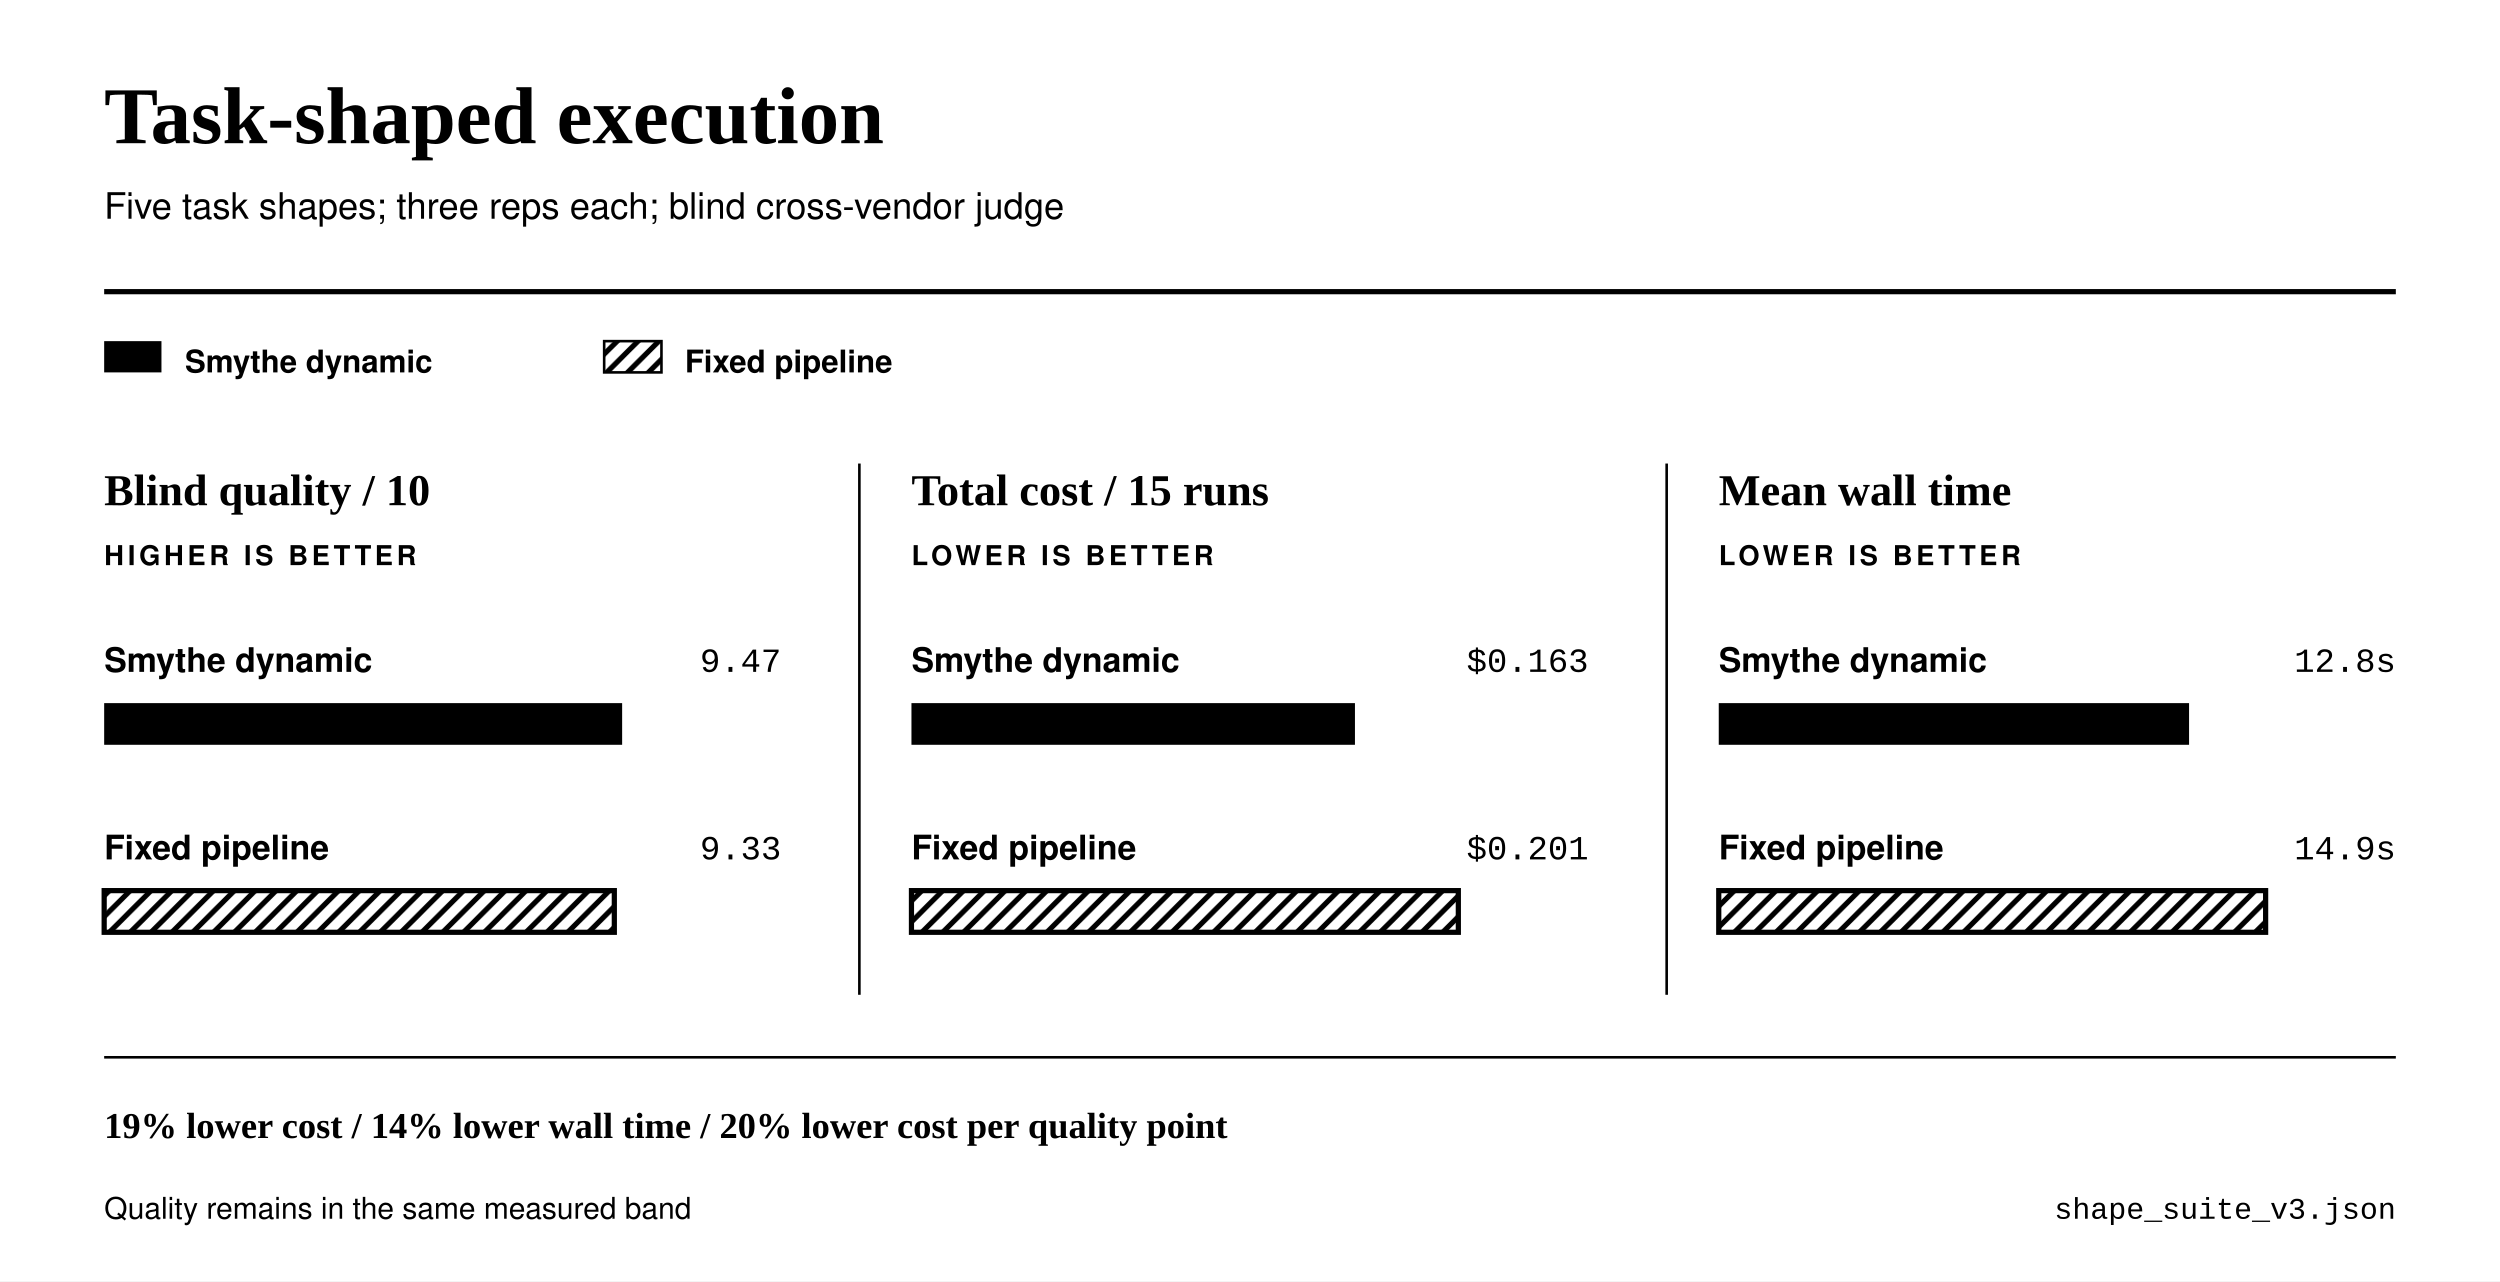
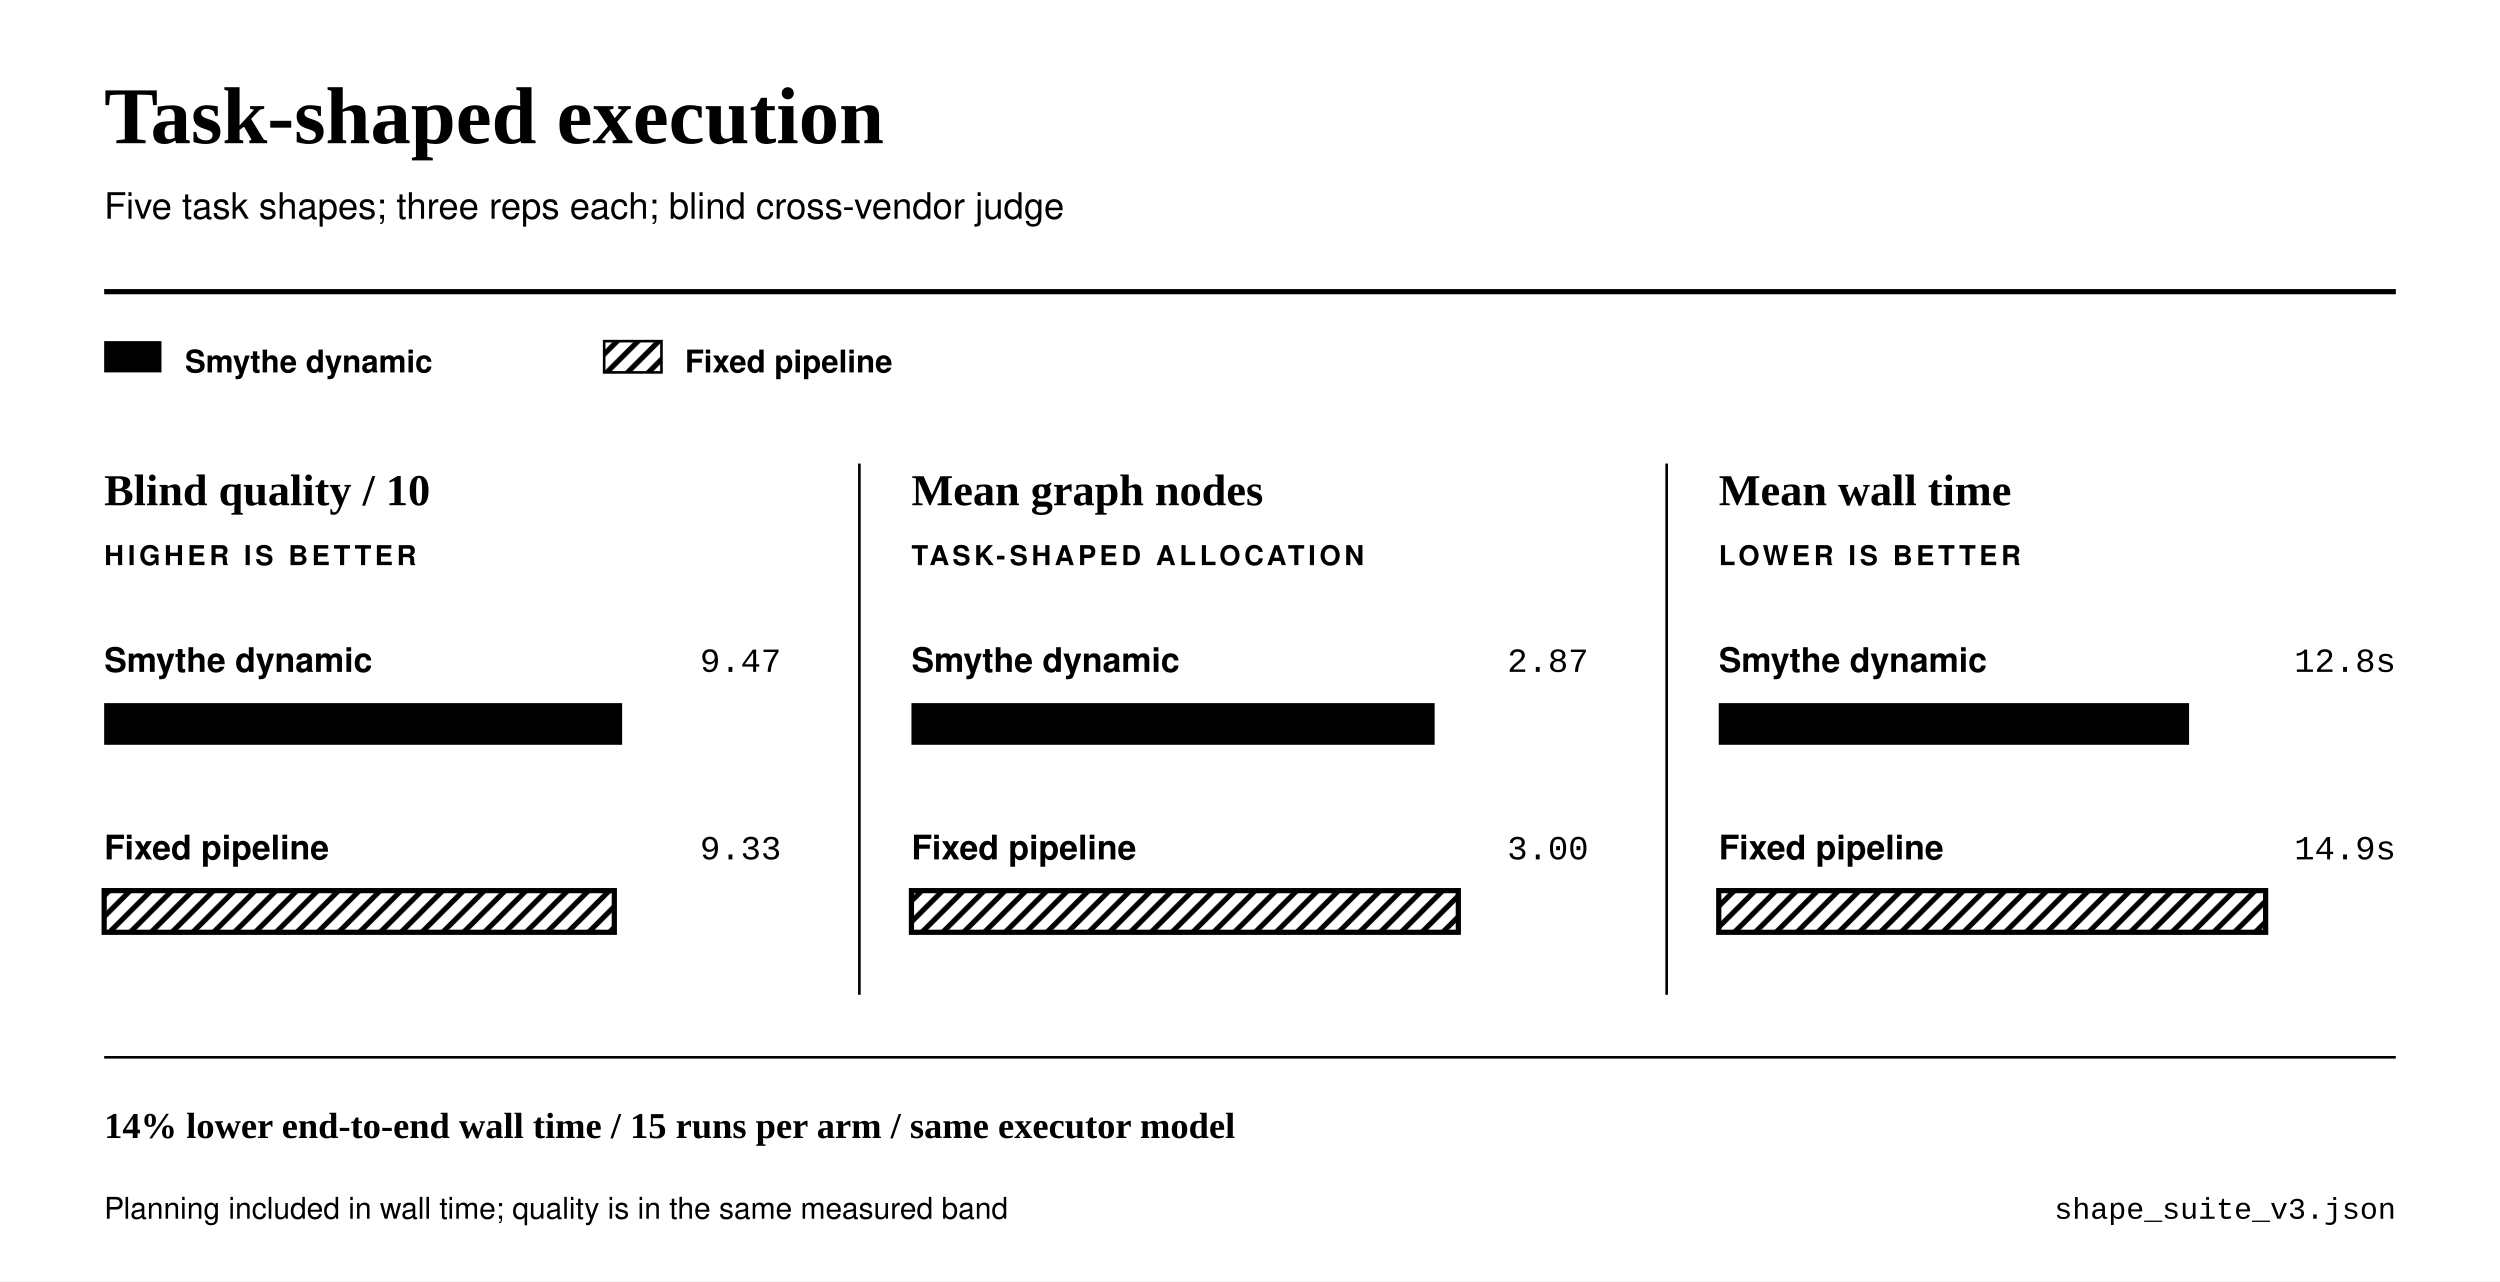
- <svg xmlns="http://www.w3.org/2000/svg" width="960" height="492" viewBox="0 0 960 492" role="img" aria-label="Task-shape benchmark. Smythe dynamic matches the fixed pipeline quality band with lower measured cost and wall time.">
+ <svg xmlns="http://www.w3.org/2000/svg" width="960" height="492" viewBox="0 0 960 492" role="img" aria-label="Task-shape benchmark. Smythe dynamic matches the fixed pipeline quality band with lower end-to-end wall time, including planning.">
  <rect width="960" height="492" fill="#ffffff" />
  <defs>
    <pattern id="hatch" width="8" height="8" patternUnits="userSpaceOnUse">
      <rect width="8" height="8" fill="#ffffff" />
      <path d="M-2 2L2-2M0 8L8 0M6 10L10 6" fill="none" stroke="#000000" stroke-width="2" />
    </pattern>
  </defs>
  <text x="40" y="55" font-family="Georgia,'Times New Roman',serif" font-size="31" fill="#000000" text-anchor="start" font-weight="700">Task-shaped execution</text>
  <text x="40" y="84" font-family="'Avenir Next',Avenir,'Helvetica Neue',Helvetica,sans-serif" font-size="14" fill="#000000" text-anchor="start" font-weight="normal">Five task shapes; three reps each; blind cross-vendor judge</text>
  <line x1="40" y1="112" x2="920" y2="112" stroke="#000000" stroke-width="2" />
  <rect x="40" y="131" width="22" height="12" fill="#000000" />
  <text x="71" y="143" font-family="'Avenir Next',Avenir,'Helvetica Neue',Helvetica,sans-serif" font-size="12" fill="#000000" text-anchor="start" font-weight="600">Smythe dynamic</text>
  <rect x="232" y="131" width="22" height="12" fill="url(#hatch)" stroke="#000000" />
  <text x="263" y="143" font-family="'Avenir Next',Avenir,'Helvetica Neue',Helvetica,sans-serif" font-size="12" fill="#000000" text-anchor="start" font-weight="600">Fixed pipeline</text>
  <text x="40" y="194" font-family="Georgia,'Times New Roman',serif" font-size="17" fill="#000000" text-anchor="start" font-weight="700">Blind quality / 10</text>
  <text x="40" y="217" font-family="'Avenir Next',Avenir,'Helvetica Neue',Helvetica,sans-serif" font-size="10.5" fill="#000000" text-anchor="start" font-weight="700" letter-spacing="1.4">HIGHER IS BETTER</text>
  <text x="40" y="258" font-family="'Avenir Next',Avenir,'Helvetica Neue',Helvetica,sans-serif" font-size="13" fill="#000000" text-anchor="start" font-weight="600">Smythe dynamic</text>
  <text x="300" y="258" font-family="'SFMono-Regular',Consolas,'Liberation Mono',monospace" font-size="13" fill="#000000" text-anchor="end" font-weight="normal">9.47</text>
  <rect x="40" y="270" width="198.9" height="16" fill="#000000" />
  <text x="40" y="330" font-family="'Avenir Next',Avenir,'Helvetica Neue',Helvetica,sans-serif" font-size="13" fill="#000000" text-anchor="start" font-weight="600">Fixed pipeline</text>
  <text x="300" y="330" font-family="'SFMono-Regular',Consolas,'Liberation Mono',monospace" font-size="13" fill="#000000" text-anchor="end" font-weight="normal">9.33</text>
  <rect x="40" y="342" width="195.9" height="16" fill="url(#hatch)" stroke="#000000" stroke-width="2" />
  <line x1="330" y1="178" x2="330" y2="382" stroke="#000000" />
-   <text x="350" y="194" font-family="Georgia,'Times New Roman',serif" font-size="17" fill="#000000" text-anchor="start" font-weight="700">Total cost / 15 runs</text>
-   <text x="350" y="217" font-family="'Avenir Next',Avenir,'Helvetica Neue',Helvetica,sans-serif" font-size="10.5" fill="#000000" text-anchor="start" font-weight="700" letter-spacing="1.4">LOWER IS BETTER</text>
+   <text x="350" y="194" font-family="Georgia,'Times New Roman',serif" font-size="17" fill="#000000" text-anchor="start" font-weight="700">Mean graph nodes</text>
+   <text x="350" y="217" font-family="'Avenir Next',Avenir,'Helvetica Neue',Helvetica,sans-serif" font-size="10.5" fill="#000000" text-anchor="start" font-weight="700" letter-spacing="1.4">TASK-SHAPED ALLOCATION</text>
  <text x="350" y="258" font-family="'Avenir Next',Avenir,'Helvetica Neue',Helvetica,sans-serif" font-size="13" fill="#000000" text-anchor="start" font-weight="600">Smythe dynamic</text>
-   <text x="610" y="258" font-family="'SFMono-Regular',Consolas,'Liberation Mono',monospace" font-size="13" fill="#000000" text-anchor="end" font-weight="normal">$0.163</text>
-   <rect x="350" y="270" width="170.3" height="16" fill="#000000" />
+   <text x="610" y="258" font-family="'SFMono-Regular',Consolas,'Liberation Mono',monospace" font-size="13" fill="#000000" text-anchor="end" font-weight="normal">2.87</text>
+   <rect x="350" y="270" width="200.9" height="16" fill="#000000" />
  <text x="350" y="330" font-family="'Avenir Next',Avenir,'Helvetica Neue',Helvetica,sans-serif" font-size="13" fill="#000000" text-anchor="start" font-weight="600">Fixed pipeline</text>
-   <text x="610" y="330" font-family="'SFMono-Regular',Consolas,'Liberation Mono',monospace" font-size="13" fill="#000000" text-anchor="end" font-weight="normal">$0.201</text>
+   <text x="610" y="330" font-family="'SFMono-Regular',Consolas,'Liberation Mono',monospace" font-size="13" fill="#000000" text-anchor="end" font-weight="normal">3.00</text>
  <rect x="350" y="342" width="210.0" height="16" fill="url(#hatch)" stroke="#000000" stroke-width="2" />
  <line x1="640" y1="178" x2="640" y2="382" stroke="#000000" />
  <text x="660" y="194" font-family="Georgia,'Times New Roman',serif" font-size="17" fill="#000000" text-anchor="start" font-weight="700">Mean wall time</text>
  <text x="660" y="217" font-family="'Avenir Next',Avenir,'Helvetica Neue',Helvetica,sans-serif" font-size="10.5" fill="#000000" text-anchor="start" font-weight="700" letter-spacing="1.4">LOWER IS BETTER</text>
  <text x="660" y="258" font-family="'Avenir Next',Avenir,'Helvetica Neue',Helvetica,sans-serif" font-size="13" fill="#000000" text-anchor="start" font-weight="600">Smythe dynamic</text>
  <text x="920" y="258" font-family="'SFMono-Regular',Consolas,'Liberation Mono',monospace" font-size="13" fill="#000000" text-anchor="end" font-weight="normal">12.8s</text>
  <rect x="660" y="270" width="180.6" height="16" fill="#000000" />
  <text x="660" y="330" font-family="'Avenir Next',Avenir,'Helvetica Neue',Helvetica,sans-serif" font-size="13" fill="#000000" text-anchor="start" font-weight="600">Fixed pipeline</text>
  <text x="920" y="330" font-family="'SFMono-Regular',Consolas,'Liberation Mono',monospace" font-size="13" fill="#000000" text-anchor="end" font-weight="normal">14.9s</text>
  <rect x="660" y="342" width="210.0" height="16" fill="url(#hatch)" stroke="#000000" stroke-width="2" />
  <line x1="40" y1="406" x2="920" y2="406" stroke="#000000" />
-   <text x="40" y="437" font-family="Georgia,'Times New Roman',serif" font-size="14" fill="#000000" text-anchor="start" font-weight="700">19% lower cost   /   14% lower wall time   /   20% lower cost per quality point</text>
-   <text x="40" y="468" font-family="'Avenir Next',Avenir,'Helvetica Neue',Helvetica,sans-serif" font-size="11.5" fill="#000000" text-anchor="start" font-weight="normal">Quality remains in the same measured band</text>
+   <text x="40" y="437" font-family="Georgia,'Times New Roman',serif" font-size="14" fill="#000000" text-anchor="start" font-weight="700">14% lower end-to-end wall time   /   15 runs per arm   /   same executor model</text>
+   <text x="40" y="468" font-family="'Avenir Next',Avenir,'Helvetica Neue',Helvetica,sans-serif" font-size="11.5" fill="#000000" text-anchor="start" font-weight="normal">Planning included in wall time; quality is in the same measured band</text>
  <text x="920" y="468" font-family="'SFMono-Regular',Consolas,'Liberation Mono',monospace" font-size="11.5" fill="#000000" text-anchor="end" font-weight="normal">shape_suite_v3.json</text>
</svg>
